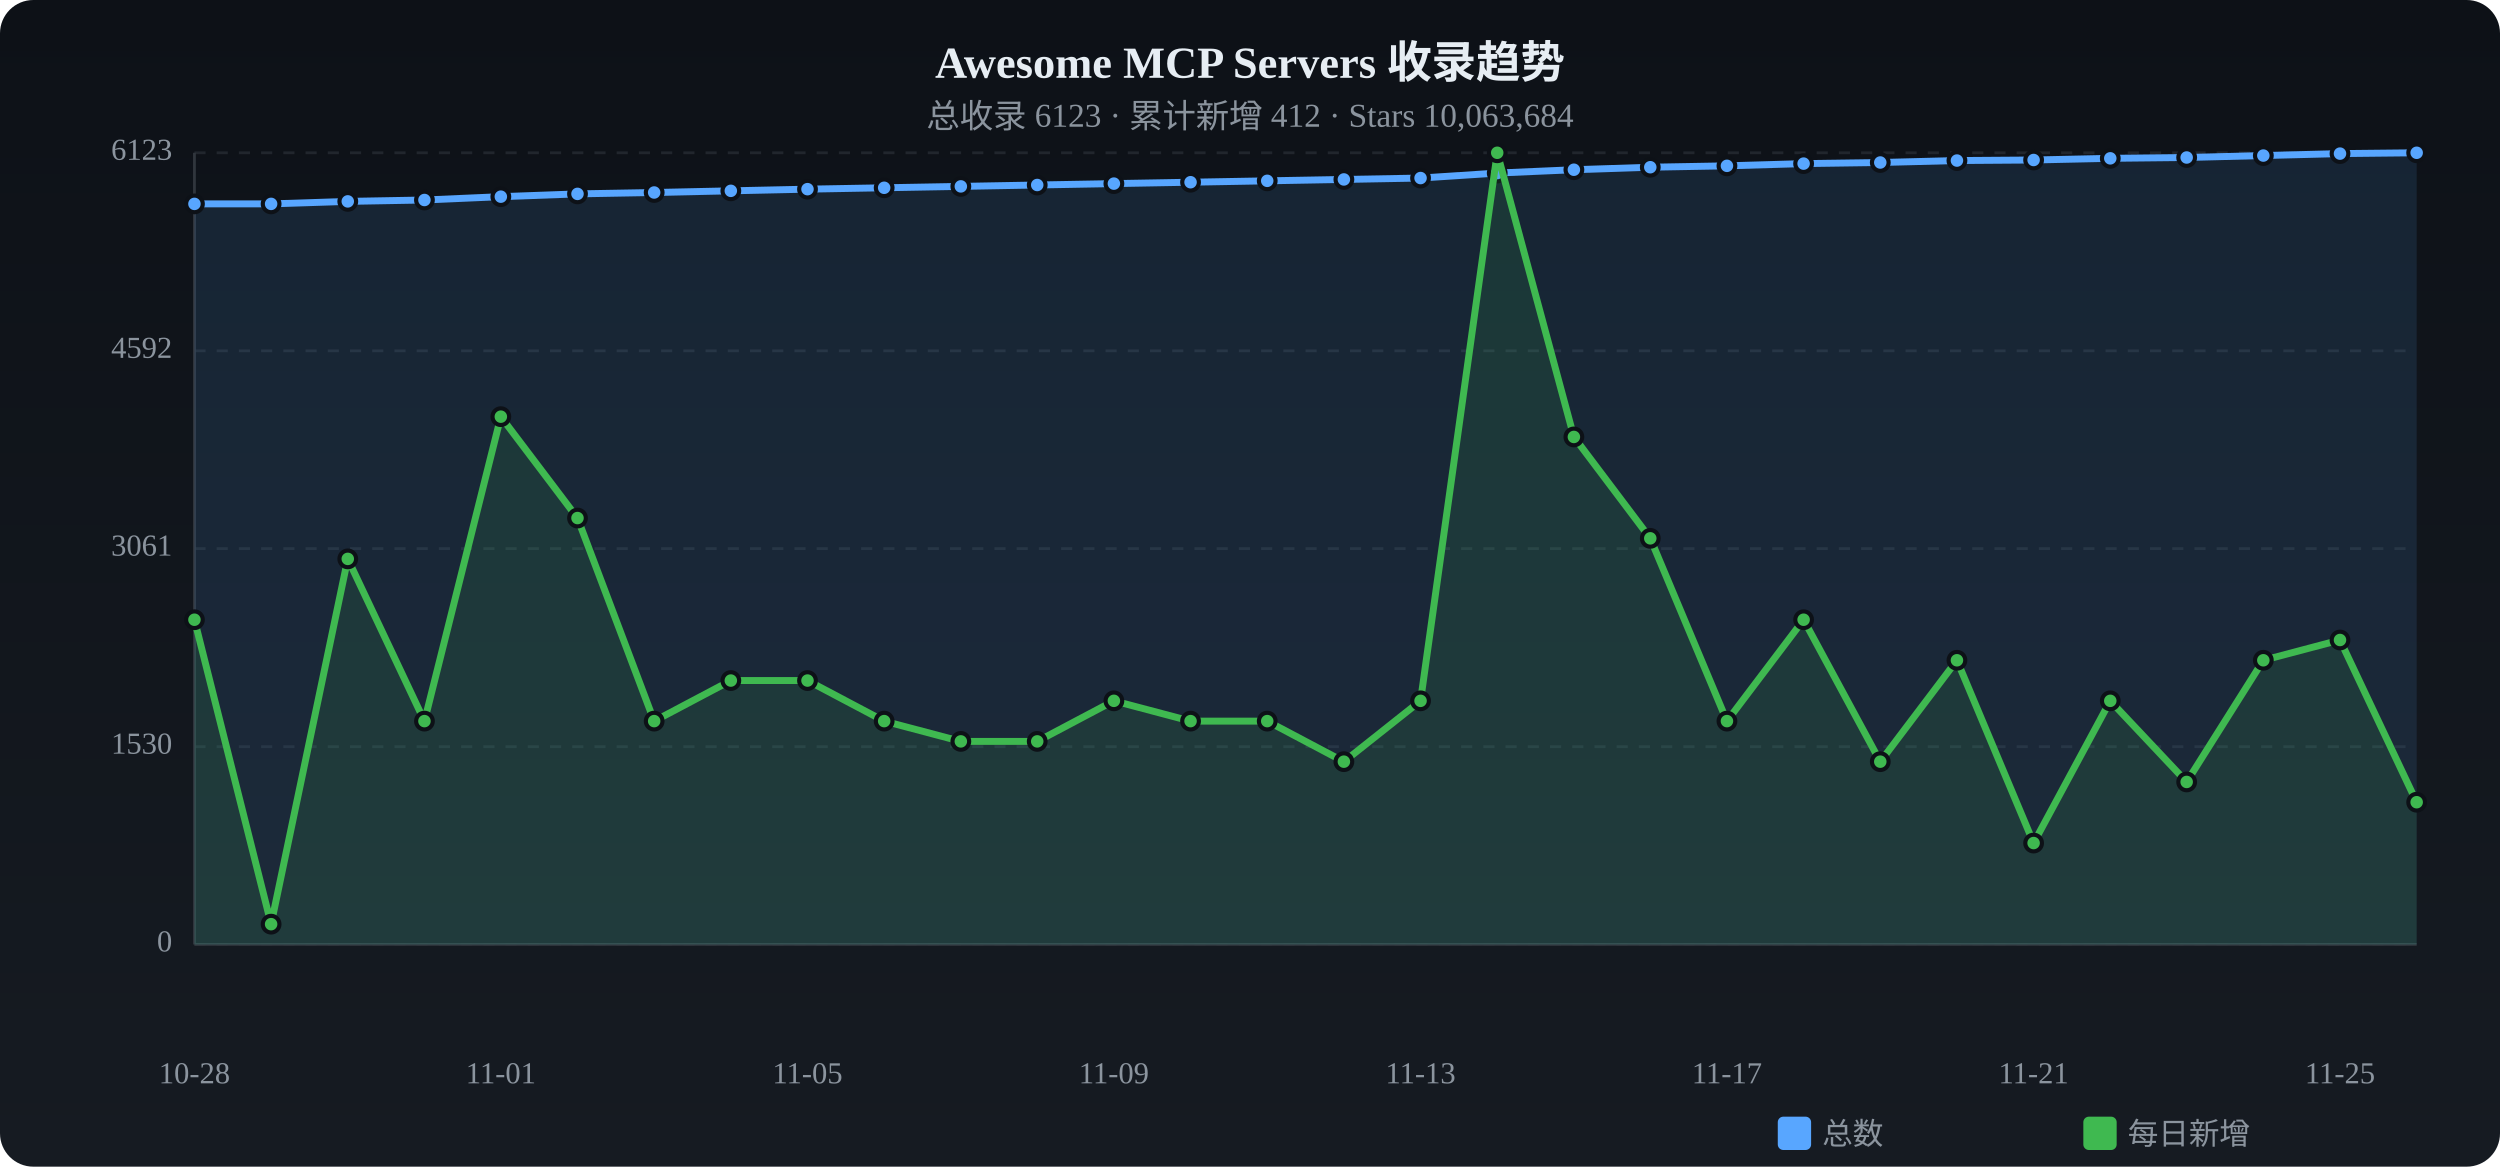
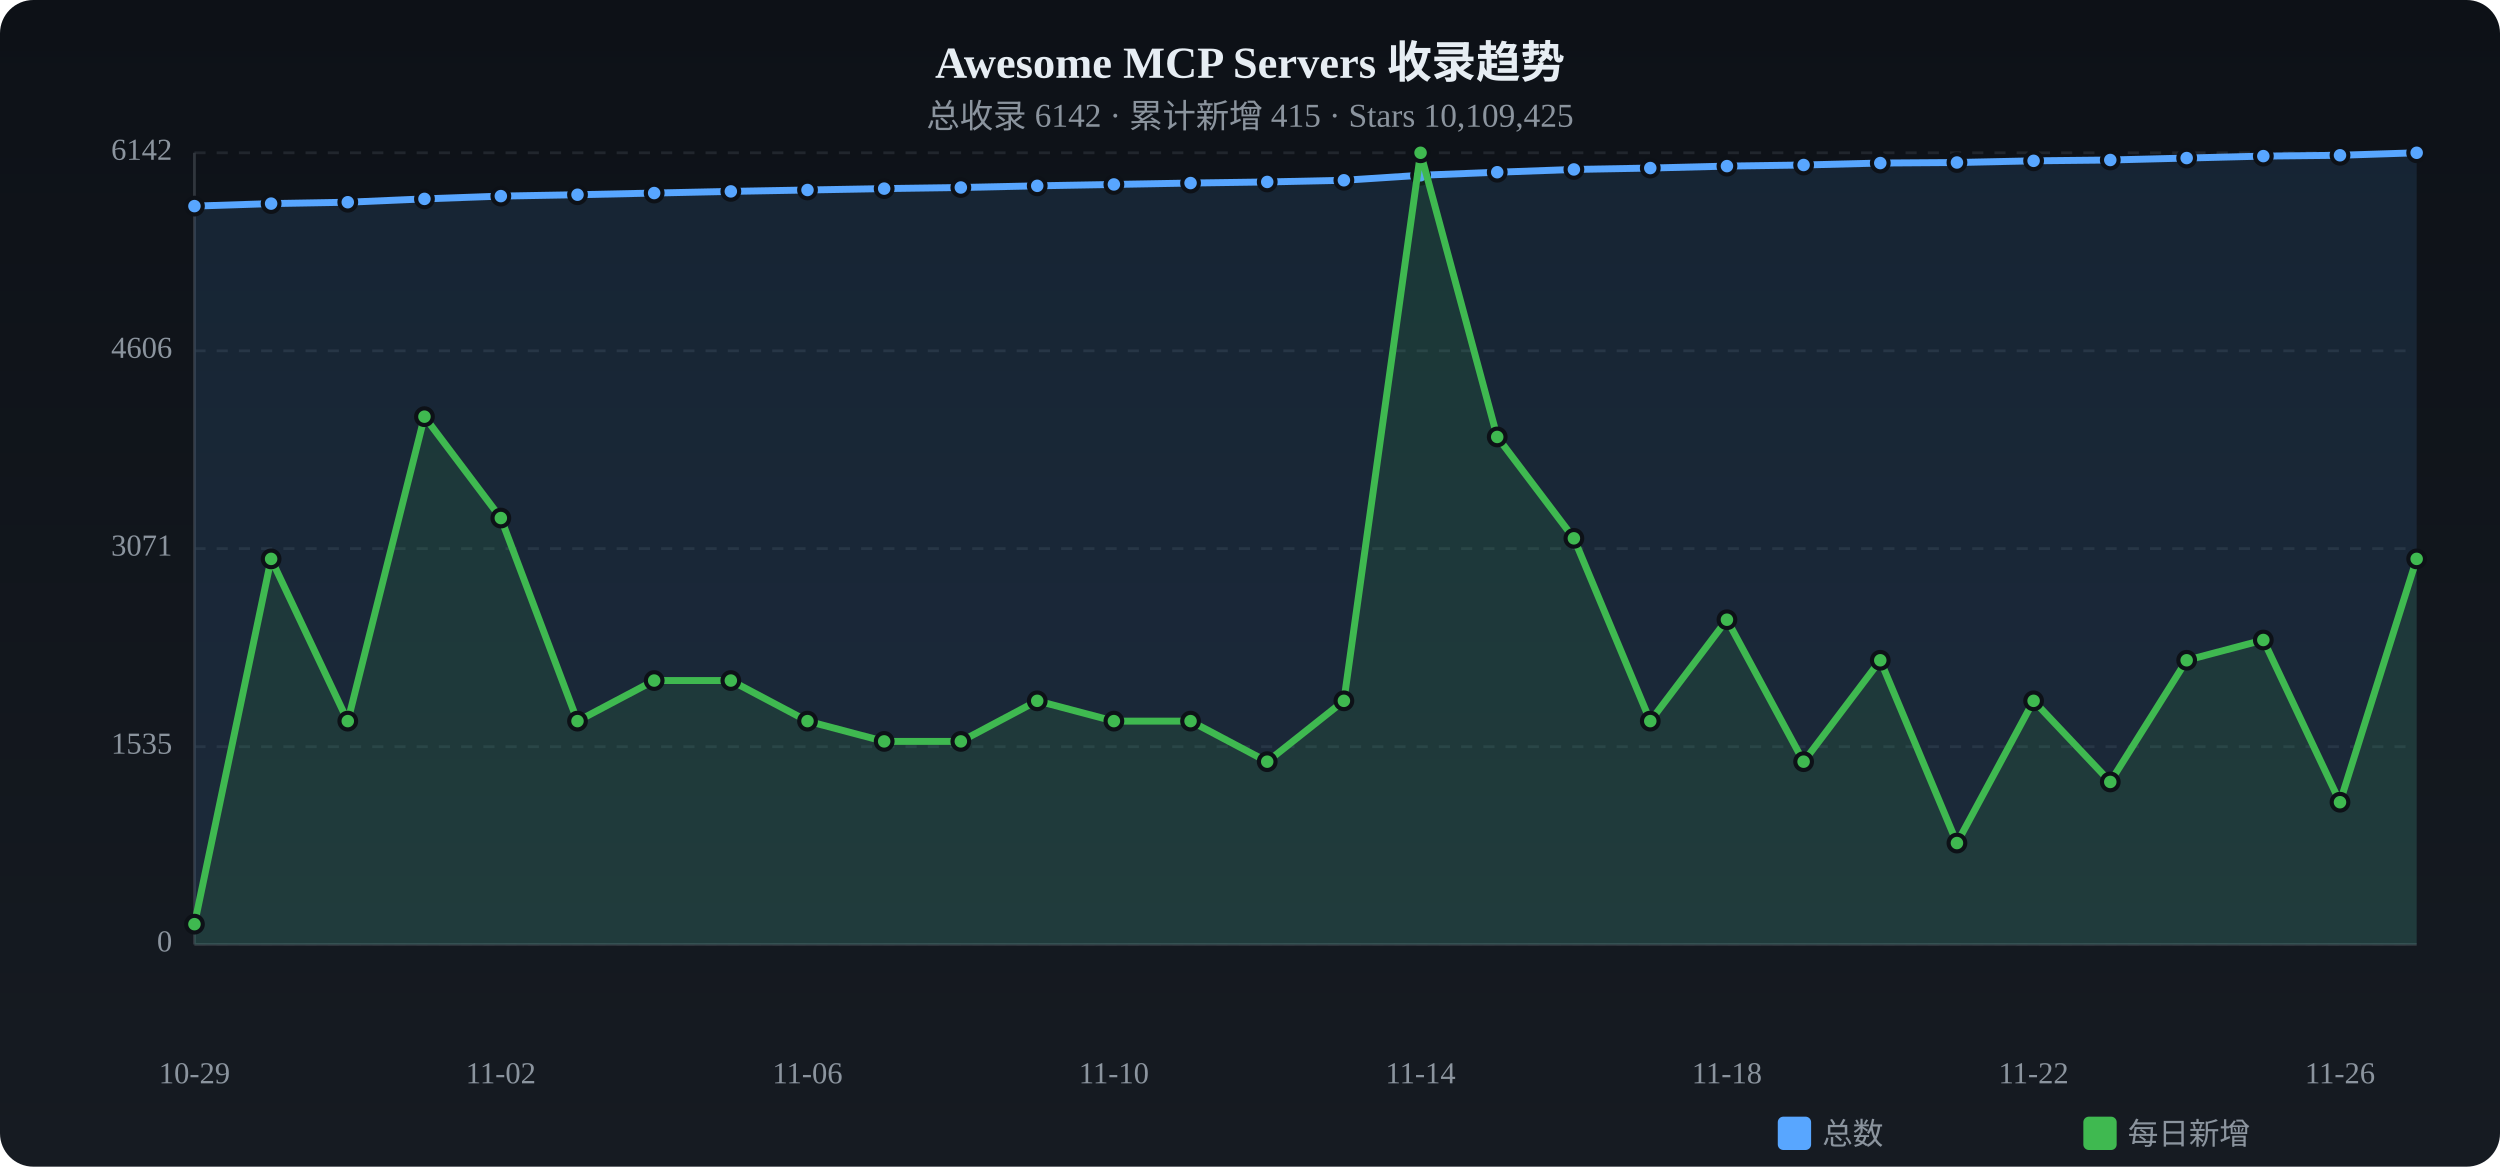
<svg xmlns="http://www.w3.org/2000/svg" viewBox="0 0 900 420" width="900" height="420">
  <defs>
    <linearGradient id="tbg" x1="0%" y1="0%" x2="0%" y2="100%">
      <stop offset="0%" stop-color="#0d1117" />
      <stop offset="100%" stop-color="#161b22" />
    </linearGradient>
  </defs>
  <rect width="900" height="420" rx="12" fill="url(#tbg)" />
  <text x="450.0" y="28" text-anchor="middle" fill="#e6edf3" font-size="16" font-weight="bold">Awesome MCP Servers 收录趋势</text>
-   <text x="450.0" y="46" text-anchor="middle" fill="#8b949e" font-size="12">总收录 6123 · 累计新增 412 · Stars 10,063,684</text>
+   <text x="450.0" y="46" text-anchor="middle" fill="#8b949e" font-size="12">总收录 6142 · 累计新增 415 · Stars 10,109,425</text>
  <text x="62" y="340.0" text-anchor="end" fill="#8b949e" font-size="11" dominant-baseline="middle">0</text>
  <line x1="70" y1="340.0" x2="870" y2="340.0" stroke="#21262d" stroke-dasharray="4 4" />
-   <text x="62" y="268.8" text-anchor="end" fill="#8b949e" font-size="11" dominant-baseline="middle">1530</text>
+   <text x="62" y="268.8" text-anchor="end" fill="#8b949e" font-size="11" dominant-baseline="middle">1535</text>
  <line x1="70" y1="268.8" x2="870" y2="268.8" stroke="#21262d" stroke-dasharray="4 4" />
-   <text x="62" y="197.5" text-anchor="end" fill="#8b949e" font-size="11" dominant-baseline="middle">3061</text>
+   <text x="62" y="197.5" text-anchor="end" fill="#8b949e" font-size="11" dominant-baseline="middle">3071</text>
  <line x1="70" y1="197.5" x2="870" y2="197.5" stroke="#21262d" stroke-dasharray="4 4" />
-   <text x="62" y="126.3" text-anchor="end" fill="#8b949e" font-size="11" dominant-baseline="middle">4592</text>
+   <text x="62" y="126.3" text-anchor="end" fill="#8b949e" font-size="11" dominant-baseline="middle">4606</text>
  <line x1="70" y1="126.3" x2="870" y2="126.3" stroke="#21262d" stroke-dasharray="4 4" />
-   <text x="62" y="55.0" text-anchor="end" fill="#8b949e" font-size="11" dominant-baseline="middle">6123</text>
+   <text x="62" y="55.0" text-anchor="end" fill="#8b949e" font-size="11" dominant-baseline="middle">6142</text>
  <line x1="70" y1="55.0" x2="870" y2="55.0" stroke="#21262d" stroke-dasharray="4 4" />
  <line x1="70" y1="55" x2="70" y2="340" stroke="#30363d" />
  <line x1="70" y1="340" x2="870" y2="340" stroke="#30363d" />
-   <path d="M70.0,73.4 L97.6,73.4 L125.2,72.5 L152.8,72.0 L180.3,70.8 L207.9,69.8 L235.5,69.3 L263.1,68.7 L290.7,68.1 L318.3,67.6 L345.9,67.1 L373.4,66.6 L401.0,66.1 L428.6,65.6 L456.2,65.1 L483.8,64.6 L511.4,64.1 L539.0,62.3 L566.6,61.1 L594.1,60.2 L621.7,59.7 L649.3,58.9 L676.9,58.5 L704.5,57.8 L732.1,57.6 L759.7,57.0 L787.2,56.7 L814.8,56.0 L842.4,55.3 L870.0,55.0 L870.0,340 L70.0,340 Z" fill="#58a6ff" opacity="0.12" />
-   <polyline points="70.0,73.4 97.6,73.4 125.2,72.5 152.8,72.0 180.3,70.8 207.9,69.8 235.5,69.3 263.1,68.7 290.7,68.1 318.3,67.6 345.9,67.1 373.4,66.6 401.0,66.1 428.6,65.6 456.2,65.1 483.8,64.6 511.4,64.1 539.0,62.3 566.6,61.1 594.1,60.2 621.7,59.7 649.3,58.9 676.9,58.5 704.5,57.8 732.1,57.6 759.7,57.0 787.2,56.7 814.8,56.0 842.4,55.3 870.0,55.0" fill="none" stroke="#58a6ff" stroke-width="2.5" stroke-linecap="round" stroke-linejoin="round" />
-   <circle cx="70.0" cy="73.4" r="3" fill="#58a6ff" stroke="#0d1117" stroke-width="1.5" />
-   <circle cx="97.6" cy="73.4" r="3" fill="#58a6ff" stroke="#0d1117" stroke-width="1.5" />
-   <circle cx="125.2" cy="72.5" r="3" fill="#58a6ff" stroke="#0d1117" stroke-width="1.5" />
-   <circle cx="152.8" cy="72.0" r="3" fill="#58a6ff" stroke="#0d1117" stroke-width="1.5" />
-   <circle cx="180.3" cy="70.8" r="3" fill="#58a6ff" stroke="#0d1117" stroke-width="1.5" />
-   <circle cx="207.9" cy="69.8" r="3" fill="#58a6ff" stroke="#0d1117" stroke-width="1.5" />
-   <circle cx="235.5" cy="69.3" r="3" fill="#58a6ff" stroke="#0d1117" stroke-width="1.5" />
-   <circle cx="263.1" cy="68.7" r="3" fill="#58a6ff" stroke="#0d1117" stroke-width="1.5" />
-   <circle cx="290.7" cy="68.1" r="3" fill="#58a6ff" stroke="#0d1117" stroke-width="1.5" />
-   <circle cx="318.3" cy="67.6" r="3" fill="#58a6ff" stroke="#0d1117" stroke-width="1.5" />
-   <circle cx="345.9" cy="67.1" r="3" fill="#58a6ff" stroke="#0d1117" stroke-width="1.5" />
-   <circle cx="373.4" cy="66.6" r="3" fill="#58a6ff" stroke="#0d1117" stroke-width="1.5" />
-   <circle cx="401.0" cy="66.1" r="3" fill="#58a6ff" stroke="#0d1117" stroke-width="1.5" />
-   <circle cx="428.6" cy="65.6" r="3" fill="#58a6ff" stroke="#0d1117" stroke-width="1.5" />
-   <circle cx="456.2" cy="65.1" r="3" fill="#58a6ff" stroke="#0d1117" stroke-width="1.5" />
-   <circle cx="483.8" cy="64.6" r="3" fill="#58a6ff" stroke="#0d1117" stroke-width="1.5" />
-   <circle cx="511.4" cy="64.1" r="3" fill="#58a6ff" stroke="#0d1117" stroke-width="1.5" />
-   <circle cx="539.0" cy="62.3" r="3" fill="#58a6ff" stroke="#0d1117" stroke-width="1.5" />
-   <circle cx="566.6" cy="61.1" r="3" fill="#58a6ff" stroke="#0d1117" stroke-width="1.5" />
-   <circle cx="594.1" cy="60.2" r="3" fill="#58a6ff" stroke="#0d1117" stroke-width="1.5" />
-   <circle cx="621.7" cy="59.7" r="3" fill="#58a6ff" stroke="#0d1117" stroke-width="1.5" />
-   <circle cx="649.3" cy="58.9" r="3" fill="#58a6ff" stroke="#0d1117" stroke-width="1.5" />
-   <circle cx="676.9" cy="58.5" r="3" fill="#58a6ff" stroke="#0d1117" stroke-width="1.5" />
-   <circle cx="704.5" cy="57.8" r="3" fill="#58a6ff" stroke="#0d1117" stroke-width="1.5" />
-   <circle cx="732.1" cy="57.6" r="3" fill="#58a6ff" stroke="#0d1117" stroke-width="1.5" />
-   <circle cx="759.7" cy="57.0" r="3" fill="#58a6ff" stroke="#0d1117" stroke-width="1.5" />
-   <circle cx="787.2" cy="56.7" r="3" fill="#58a6ff" stroke="#0d1117" stroke-width="1.5" />
-   <circle cx="814.8" cy="56.0" r="3" fill="#58a6ff" stroke="#0d1117" stroke-width="1.5" />
-   <circle cx="842.4" cy="55.3" r="3" fill="#58a6ff" stroke="#0d1117" stroke-width="1.5" />
+   <path d="M70.0,74.2 L97.6,73.3 L125.2,72.8 L152.8,71.6 L180.3,70.6 L207.9,70.1 L235.5,69.5 L263.1,68.9 L290.7,68.4 L318.3,67.9 L345.9,67.5 L373.4,66.9 L401.0,66.4 L428.6,65.9 L456.2,65.5 L483.8,64.9 L511.4,63.1 L539.0,62.0 L566.6,61.0 L594.1,60.5 L621.7,59.8 L649.3,59.4 L676.9,58.7 L704.5,58.5 L732.1,57.9 L759.7,57.6 L787.2,56.9 L814.8,56.2 L842.4,55.9 L870.0,55.0 L870.0,340 L70.0,340 Z" fill="#58a6ff" opacity="0.12" />
+   <polyline points="70.0,74.2 97.6,73.3 125.2,72.8 152.8,71.6 180.3,70.6 207.9,70.1 235.5,69.5 263.1,68.9 290.7,68.4 318.3,67.9 345.9,67.5 373.4,66.9 401.0,66.4 428.6,65.9 456.2,65.5 483.8,64.9 511.4,63.1 539.0,62.0 566.6,61.0 594.1,60.5 621.7,59.8 649.3,59.4 676.9,58.7 704.5,58.5 732.1,57.9 759.7,57.6 787.2,56.9 814.8,56.2 842.4,55.9 870.0,55.0" fill="none" stroke="#58a6ff" stroke-width="2.5" stroke-linecap="round" stroke-linejoin="round" />
+   <circle cx="70.0" cy="74.2" r="3" fill="#58a6ff" stroke="#0d1117" stroke-width="1.5" />
+   <circle cx="97.6" cy="73.3" r="3" fill="#58a6ff" stroke="#0d1117" stroke-width="1.5" />
+   <circle cx="125.2" cy="72.8" r="3" fill="#58a6ff" stroke="#0d1117" stroke-width="1.5" />
+   <circle cx="152.8" cy="71.6" r="3" fill="#58a6ff" stroke="#0d1117" stroke-width="1.5" />
+   <circle cx="180.3" cy="70.6" r="3" fill="#58a6ff" stroke="#0d1117" stroke-width="1.5" />
+   <circle cx="207.9" cy="70.1" r="3" fill="#58a6ff" stroke="#0d1117" stroke-width="1.5" />
+   <circle cx="235.5" cy="69.5" r="3" fill="#58a6ff" stroke="#0d1117" stroke-width="1.5" />
+   <circle cx="263.1" cy="68.9" r="3" fill="#58a6ff" stroke="#0d1117" stroke-width="1.5" />
+   <circle cx="290.7" cy="68.4" r="3" fill="#58a6ff" stroke="#0d1117" stroke-width="1.5" />
+   <circle cx="318.3" cy="67.9" r="3" fill="#58a6ff" stroke="#0d1117" stroke-width="1.5" />
+   <circle cx="345.9" cy="67.5" r="3" fill="#58a6ff" stroke="#0d1117" stroke-width="1.5" />
+   <circle cx="373.4" cy="66.9" r="3" fill="#58a6ff" stroke="#0d1117" stroke-width="1.5" />
+   <circle cx="401.0" cy="66.4" r="3" fill="#58a6ff" stroke="#0d1117" stroke-width="1.5" />
+   <circle cx="428.6" cy="65.9" r="3" fill="#58a6ff" stroke="#0d1117" stroke-width="1.5" />
+   <circle cx="456.2" cy="65.5" r="3" fill="#58a6ff" stroke="#0d1117" stroke-width="1.5" />
+   <circle cx="483.8" cy="64.9" r="3" fill="#58a6ff" stroke="#0d1117" stroke-width="1.5" />
+   <circle cx="511.4" cy="63.1" r="3" fill="#58a6ff" stroke="#0d1117" stroke-width="1.5" />
+   <circle cx="539.0" cy="62.0" r="3" fill="#58a6ff" stroke="#0d1117" stroke-width="1.5" />
+   <circle cx="566.6" cy="61.0" r="3" fill="#58a6ff" stroke="#0d1117" stroke-width="1.5" />
+   <circle cx="594.1" cy="60.5" r="3" fill="#58a6ff" stroke="#0d1117" stroke-width="1.5" />
+   <circle cx="621.7" cy="59.8" r="3" fill="#58a6ff" stroke="#0d1117" stroke-width="1.5" />
+   <circle cx="649.3" cy="59.4" r="3" fill="#58a6ff" stroke="#0d1117" stroke-width="1.5" />
+   <circle cx="676.9" cy="58.7" r="3" fill="#58a6ff" stroke="#0d1117" stroke-width="1.5" />
+   <circle cx="704.5" cy="58.5" r="3" fill="#58a6ff" stroke="#0d1117" stroke-width="1.5" />
+   <circle cx="732.1" cy="57.9" r="3" fill="#58a6ff" stroke="#0d1117" stroke-width="1.5" />
+   <circle cx="759.7" cy="57.6" r="3" fill="#58a6ff" stroke="#0d1117" stroke-width="1.5" />
+   <circle cx="787.2" cy="56.9" r="3" fill="#58a6ff" stroke="#0d1117" stroke-width="1.5" />
+   <circle cx="814.8" cy="56.2" r="3" fill="#58a6ff" stroke="#0d1117" stroke-width="1.5" />
+   <circle cx="842.4" cy="55.9" r="3" fill="#58a6ff" stroke="#0d1117" stroke-width="1.5" />
  <circle cx="870.0" cy="55.0" r="3" fill="#58a6ff" stroke="#0d1117" stroke-width="1.5" />
-   <path d="M70.0,223.1 L97.6,332.7 L125.2,201.2 L152.8,259.6 L180.3,150.0 L207.9,186.5 L235.5,259.6 L263.1,245.0 L290.7,245.0 L318.3,259.6 L345.9,266.9 L373.4,266.9 L401.0,252.3 L428.6,259.6 L456.2,259.6 L483.8,274.2 L511.4,252.3 L539.0,55.0 L566.6,157.3 L594.1,193.8 L621.7,259.6 L649.3,223.1 L676.9,274.2 L704.5,237.7 L732.1,303.5 L759.7,252.3 L787.2,281.5 L814.8,237.7 L842.4,230.4 L870.0,288.8 L870.0,340 L70.0,340 Z" fill="#3fb950" opacity="0.12" />
-   <polyline points="70.0,223.1 97.6,332.7 125.2,201.2 152.8,259.6 180.3,150.0 207.9,186.5 235.5,259.6 263.1,245.0 290.7,245.0 318.3,259.6 345.9,266.9 373.4,266.9 401.0,252.3 428.6,259.6 456.2,259.6 483.8,274.2 511.4,252.3 539.0,55.0 566.6,157.3 594.1,193.8 621.7,259.6 649.3,223.1 676.9,274.2 704.5,237.7 732.1,303.5 759.7,252.3 787.2,281.5 814.8,237.7 842.4,230.4 870.0,288.8" fill="none" stroke="#3fb950" stroke-width="2.5" stroke-linecap="round" stroke-linejoin="round" />
-   <circle cx="70.0" cy="223.1" r="3" fill="#3fb950" stroke="#0d1117" stroke-width="1.5" />
-   <circle cx="97.6" cy="332.7" r="3" fill="#3fb950" stroke="#0d1117" stroke-width="1.5" />
-   <circle cx="125.2" cy="201.2" r="3" fill="#3fb950" stroke="#0d1117" stroke-width="1.5" />
-   <circle cx="152.8" cy="259.6" r="3" fill="#3fb950" stroke="#0d1117" stroke-width="1.5" />
-   <circle cx="180.3" cy="150.0" r="3" fill="#3fb950" stroke="#0d1117" stroke-width="1.5" />
-   <circle cx="207.9" cy="186.5" r="3" fill="#3fb950" stroke="#0d1117" stroke-width="1.5" />
-   <circle cx="235.5" cy="259.6" r="3" fill="#3fb950" stroke="#0d1117" stroke-width="1.5" />
+   <path d="M70.0,332.7 L97.6,201.2 L125.2,259.6 L152.8,150.0 L180.3,186.5 L207.9,259.6 L235.5,245.0 L263.1,245.0 L290.7,259.6 L318.3,266.9 L345.9,266.9 L373.4,252.3 L401.0,259.6 L428.6,259.6 L456.2,274.2 L483.8,252.3 L511.4,55.0 L539.0,157.3 L566.6,193.8 L594.1,259.6 L621.7,223.1 L649.3,274.2 L676.9,237.7 L704.5,303.5 L732.1,252.3 L759.7,281.5 L787.2,237.7 L814.8,230.4 L842.4,288.8 L870.0,201.2 L870.0,340 L70.0,340 Z" fill="#3fb950" opacity="0.12" />
+   <polyline points="70.0,332.7 97.6,201.2 125.2,259.6 152.8,150.0 180.3,186.5 207.9,259.6 235.5,245.0 263.1,245.0 290.7,259.6 318.3,266.9 345.9,266.9 373.4,252.3 401.0,259.6 428.6,259.6 456.2,274.2 483.8,252.3 511.4,55.0 539.0,157.3 566.6,193.8 594.1,259.6 621.7,223.1 649.3,274.2 676.9,237.7 704.5,303.5 732.1,252.3 759.7,281.5 787.2,237.7 814.8,230.4 842.4,288.8 870.0,201.2" fill="none" stroke="#3fb950" stroke-width="2.5" stroke-linecap="round" stroke-linejoin="round" />
+   <circle cx="70.0" cy="332.7" r="3" fill="#3fb950" stroke="#0d1117" stroke-width="1.5" />
+   <circle cx="97.6" cy="201.2" r="3" fill="#3fb950" stroke="#0d1117" stroke-width="1.5" />
+   <circle cx="125.2" cy="259.6" r="3" fill="#3fb950" stroke="#0d1117" stroke-width="1.5" />
+   <circle cx="152.8" cy="150.0" r="3" fill="#3fb950" stroke="#0d1117" stroke-width="1.5" />
+   <circle cx="180.3" cy="186.5" r="3" fill="#3fb950" stroke="#0d1117" stroke-width="1.5" />
+   <circle cx="207.9" cy="259.6" r="3" fill="#3fb950" stroke="#0d1117" stroke-width="1.5" />
+   <circle cx="235.5" cy="245.0" r="3" fill="#3fb950" stroke="#0d1117" stroke-width="1.5" />
  <circle cx="263.1" cy="245.0" r="3" fill="#3fb950" stroke="#0d1117" stroke-width="1.5" />
-   <circle cx="290.7" cy="245.0" r="3" fill="#3fb950" stroke="#0d1117" stroke-width="1.5" />
-   <circle cx="318.3" cy="259.6" r="3" fill="#3fb950" stroke="#0d1117" stroke-width="1.5" />
+   <circle cx="290.7" cy="259.6" r="3" fill="#3fb950" stroke="#0d1117" stroke-width="1.5" />
+   <circle cx="318.3" cy="266.9" r="3" fill="#3fb950" stroke="#0d1117" stroke-width="1.5" />
  <circle cx="345.9" cy="266.9" r="3" fill="#3fb950" stroke="#0d1117" stroke-width="1.5" />
-   <circle cx="373.4" cy="266.9" r="3" fill="#3fb950" stroke="#0d1117" stroke-width="1.5" />
-   <circle cx="401.0" cy="252.3" r="3" fill="#3fb950" stroke="#0d1117" stroke-width="1.5" />
+   <circle cx="373.4" cy="252.3" r="3" fill="#3fb950" stroke="#0d1117" stroke-width="1.5" />
+   <circle cx="401.0" cy="259.6" r="3" fill="#3fb950" stroke="#0d1117" stroke-width="1.5" />
  <circle cx="428.6" cy="259.6" r="3" fill="#3fb950" stroke="#0d1117" stroke-width="1.5" />
-   <circle cx="456.2" cy="259.6" r="3" fill="#3fb950" stroke="#0d1117" stroke-width="1.5" />
-   <circle cx="483.8" cy="274.2" r="3" fill="#3fb950" stroke="#0d1117" stroke-width="1.5" />
-   <circle cx="511.4" cy="252.3" r="3" fill="#3fb950" stroke="#0d1117" stroke-width="1.5" />
-   <circle cx="539.0" cy="55.0" r="3" fill="#3fb950" stroke="#0d1117" stroke-width="1.5" />
-   <circle cx="566.6" cy="157.3" r="3" fill="#3fb950" stroke="#0d1117" stroke-width="1.5" />
-   <circle cx="594.1" cy="193.8" r="3" fill="#3fb950" stroke="#0d1117" stroke-width="1.5" />
-   <circle cx="621.7" cy="259.6" r="3" fill="#3fb950" stroke="#0d1117" stroke-width="1.5" />
-   <circle cx="649.3" cy="223.1" r="3" fill="#3fb950" stroke="#0d1117" stroke-width="1.5" />
-   <circle cx="676.9" cy="274.2" r="3" fill="#3fb950" stroke="#0d1117" stroke-width="1.5" />
-   <circle cx="704.5" cy="237.7" r="3" fill="#3fb950" stroke="#0d1117" stroke-width="1.5" />
-   <circle cx="732.1" cy="303.5" r="3" fill="#3fb950" stroke="#0d1117" stroke-width="1.5" />
-   <circle cx="759.7" cy="252.3" r="3" fill="#3fb950" stroke="#0d1117" stroke-width="1.5" />
-   <circle cx="787.2" cy="281.5" r="3" fill="#3fb950" stroke="#0d1117" stroke-width="1.5" />
-   <circle cx="814.8" cy="237.7" r="3" fill="#3fb950" stroke="#0d1117" stroke-width="1.5" />
-   <circle cx="842.4" cy="230.4" r="3" fill="#3fb950" stroke="#0d1117" stroke-width="1.5" />
-   <circle cx="870.0" cy="288.8" r="3" fill="#3fb950" stroke="#0d1117" stroke-width="1.5" />
-   <text x="70.0" y="390" text-anchor="middle" fill="#8b949e" font-size="11">10-28</text>
-   <text x="180.3" y="390" text-anchor="middle" fill="#8b949e" font-size="11">11-01</text>
-   <text x="290.7" y="390" text-anchor="middle" fill="#8b949e" font-size="11">11-05</text>
-   <text x="401.0" y="390" text-anchor="middle" fill="#8b949e" font-size="11">11-09</text>
-   <text x="511.4" y="390" text-anchor="middle" fill="#8b949e" font-size="11">11-13</text>
-   <text x="621.7" y="390" text-anchor="middle" fill="#8b949e" font-size="11">11-17</text>
-   <text x="732.1" y="390" text-anchor="middle" fill="#8b949e" font-size="11">11-21</text>
-   <text x="842.4" y="390" text-anchor="middle" fill="#8b949e" font-size="11">11-25</text>
+   <circle cx="456.2" cy="274.2" r="3" fill="#3fb950" stroke="#0d1117" stroke-width="1.5" />
+   <circle cx="483.8" cy="252.3" r="3" fill="#3fb950" stroke="#0d1117" stroke-width="1.5" />
+   <circle cx="511.4" cy="55.0" r="3" fill="#3fb950" stroke="#0d1117" stroke-width="1.5" />
+   <circle cx="539.0" cy="157.3" r="3" fill="#3fb950" stroke="#0d1117" stroke-width="1.5" />
+   <circle cx="566.6" cy="193.8" r="3" fill="#3fb950" stroke="#0d1117" stroke-width="1.5" />
+   <circle cx="594.1" cy="259.6" r="3" fill="#3fb950" stroke="#0d1117" stroke-width="1.5" />
+   <circle cx="621.7" cy="223.1" r="3" fill="#3fb950" stroke="#0d1117" stroke-width="1.5" />
+   <circle cx="649.3" cy="274.2" r="3" fill="#3fb950" stroke="#0d1117" stroke-width="1.5" />
+   <circle cx="676.9" cy="237.7" r="3" fill="#3fb950" stroke="#0d1117" stroke-width="1.5" />
+   <circle cx="704.5" cy="303.5" r="3" fill="#3fb950" stroke="#0d1117" stroke-width="1.5" />
+   <circle cx="732.1" cy="252.3" r="3" fill="#3fb950" stroke="#0d1117" stroke-width="1.5" />
+   <circle cx="759.7" cy="281.5" r="3" fill="#3fb950" stroke="#0d1117" stroke-width="1.5" />
+   <circle cx="787.2" cy="237.7" r="3" fill="#3fb950" stroke="#0d1117" stroke-width="1.5" />
+   <circle cx="814.8" cy="230.4" r="3" fill="#3fb950" stroke="#0d1117" stroke-width="1.5" />
+   <circle cx="842.4" cy="288.8" r="3" fill="#3fb950" stroke="#0d1117" stroke-width="1.5" />
+   <circle cx="870.0" cy="201.2" r="3" fill="#3fb950" stroke="#0d1117" stroke-width="1.5" />
+   <text x="70.0" y="390" text-anchor="middle" fill="#8b949e" font-size="11">10-29</text>
+   <text x="180.3" y="390" text-anchor="middle" fill="#8b949e" font-size="11">11-02</text>
+   <text x="290.7" y="390" text-anchor="middle" fill="#8b949e" font-size="11">11-06</text>
+   <text x="401.0" y="390" text-anchor="middle" fill="#8b949e" font-size="11">11-10</text>
+   <text x="511.4" y="390" text-anchor="middle" fill="#8b949e" font-size="11">11-14</text>
+   <text x="621.7" y="390" text-anchor="middle" fill="#8b949e" font-size="11">11-18</text>
+   <text x="732.1" y="390" text-anchor="middle" fill="#8b949e" font-size="11">11-22</text>
+   <text x="842.4" y="390" text-anchor="middle" fill="#8b949e" font-size="11">11-26</text>
  <rect x="640" y="402" width="12" height="12" rx="2" fill="#58a6ff" />
  <text x="656" y="412" fill="#8b949e" font-size="11">总数</text>
  <rect x="750" y="402" width="12" height="12" rx="2" fill="#3fb950" />
  <text x="766" y="412" fill="#8b949e" font-size="11">每日新增</text>
</svg>
